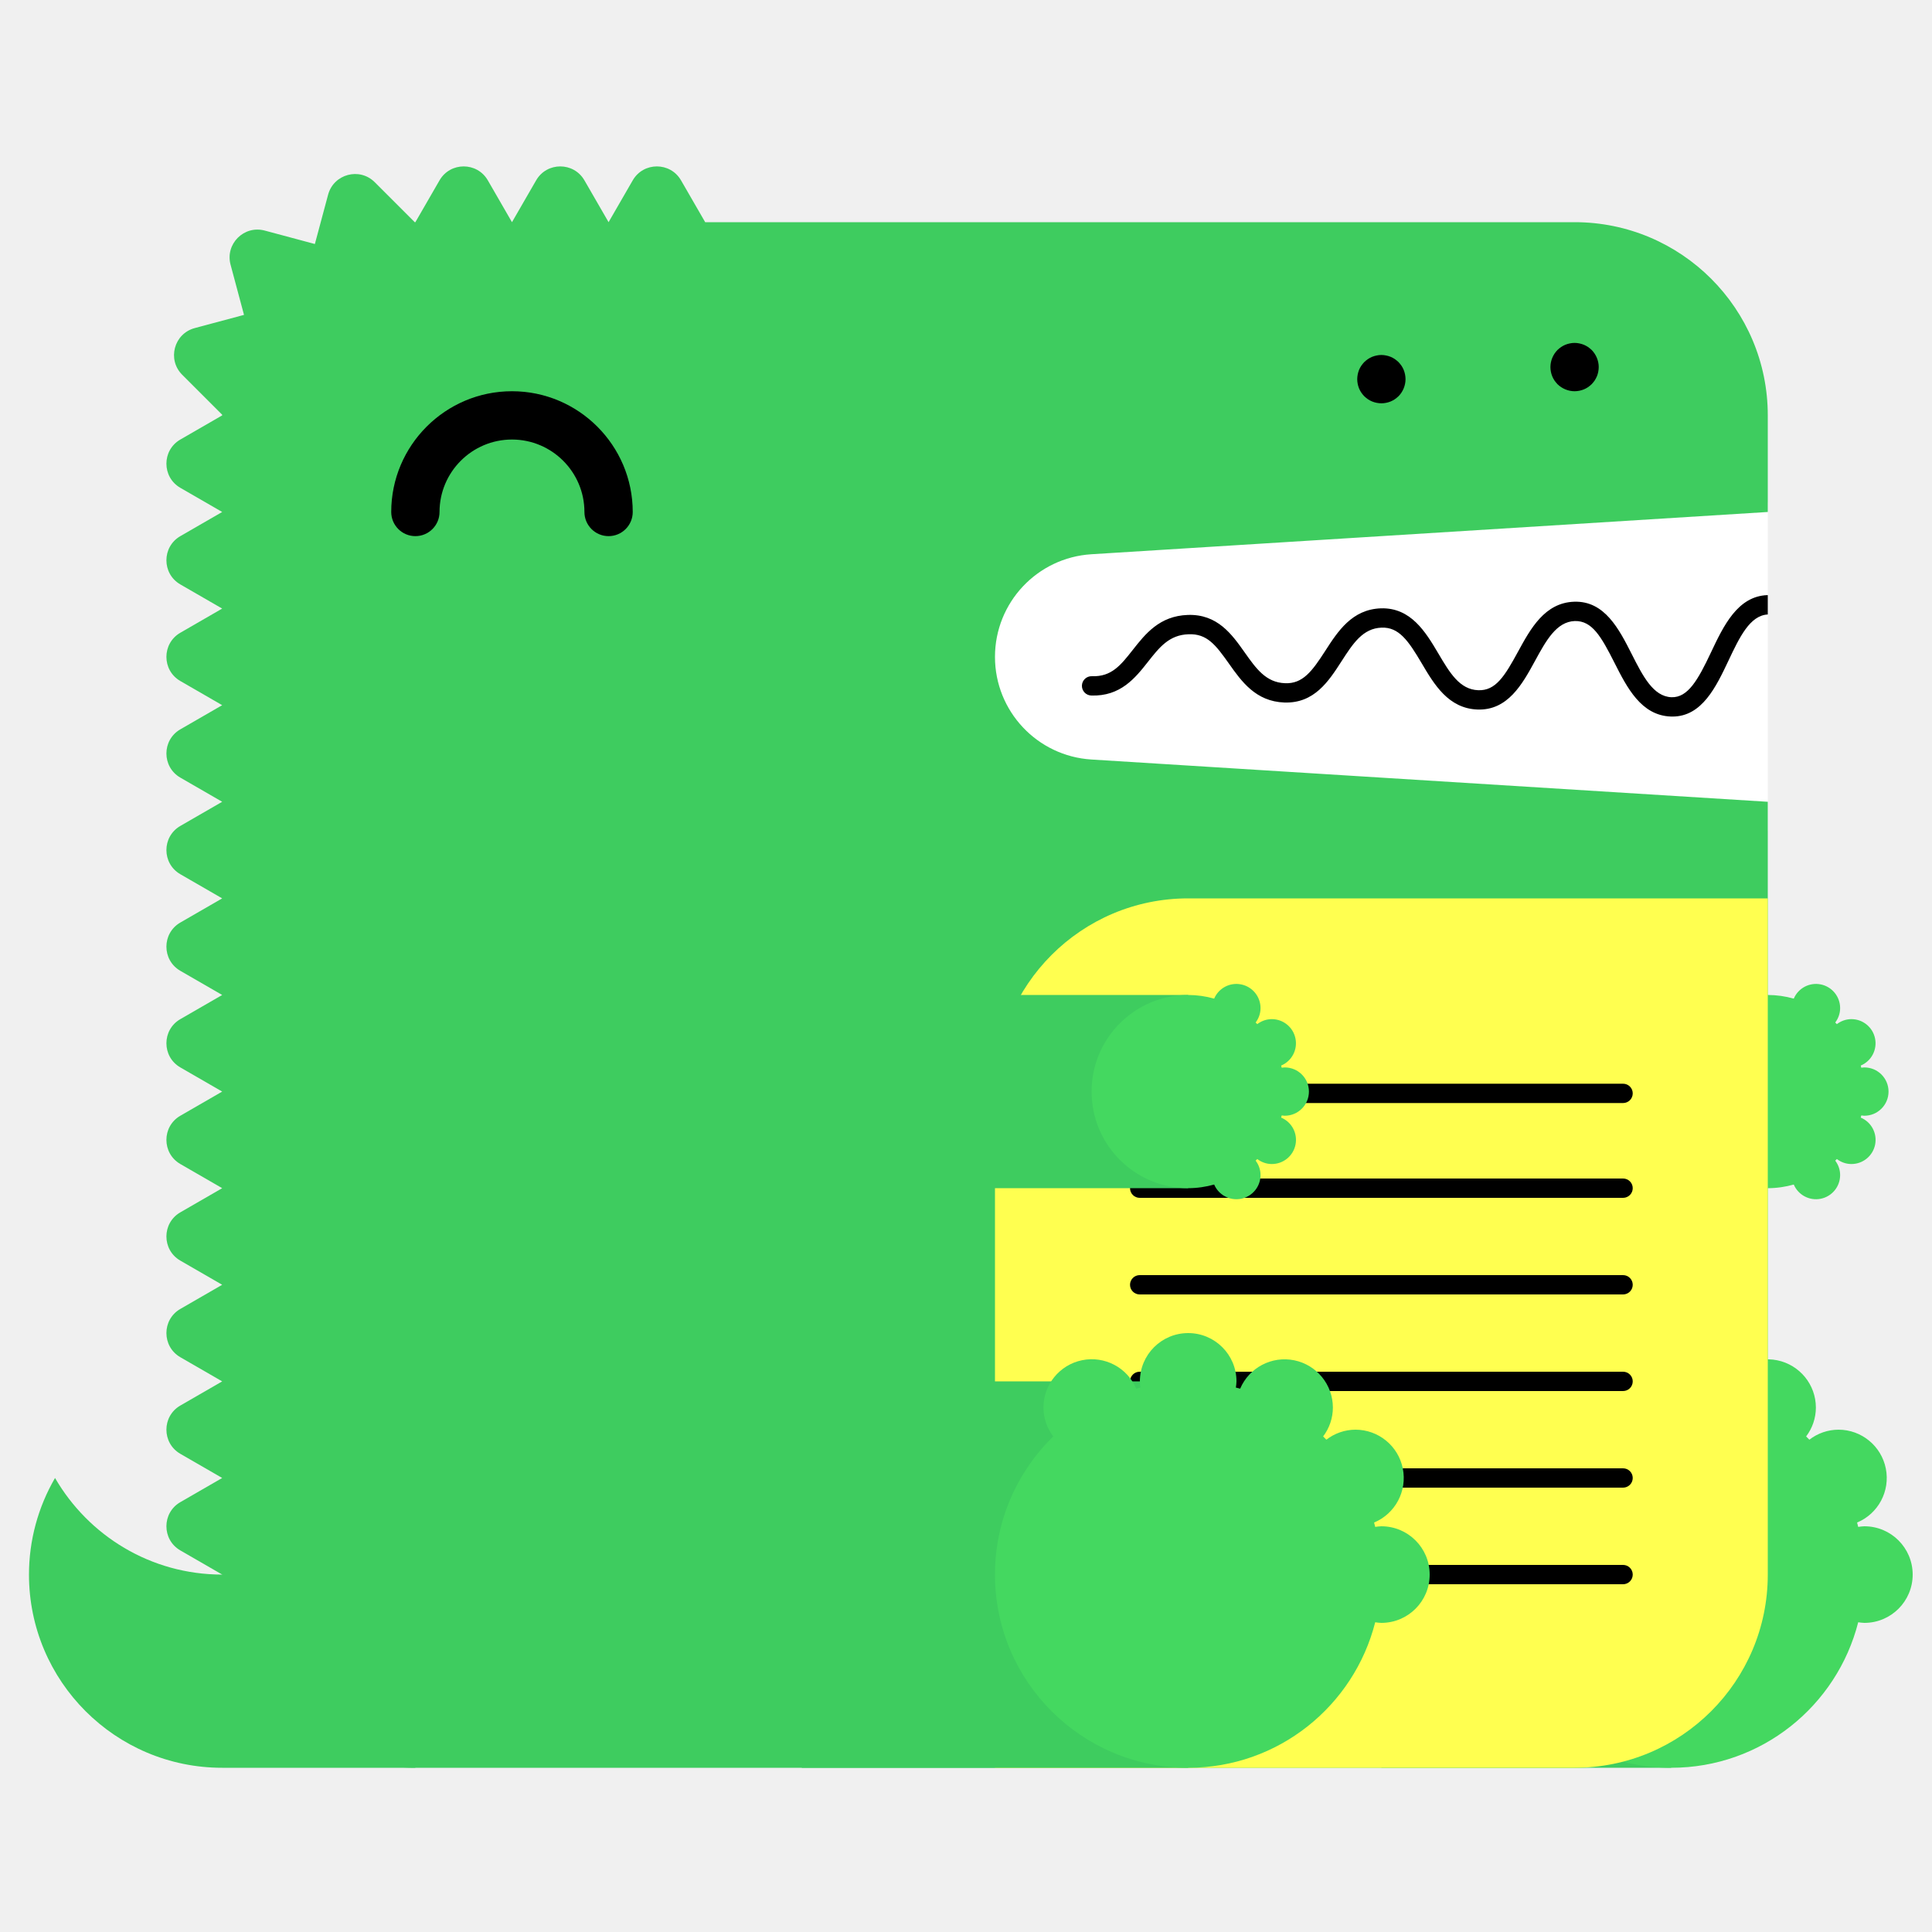
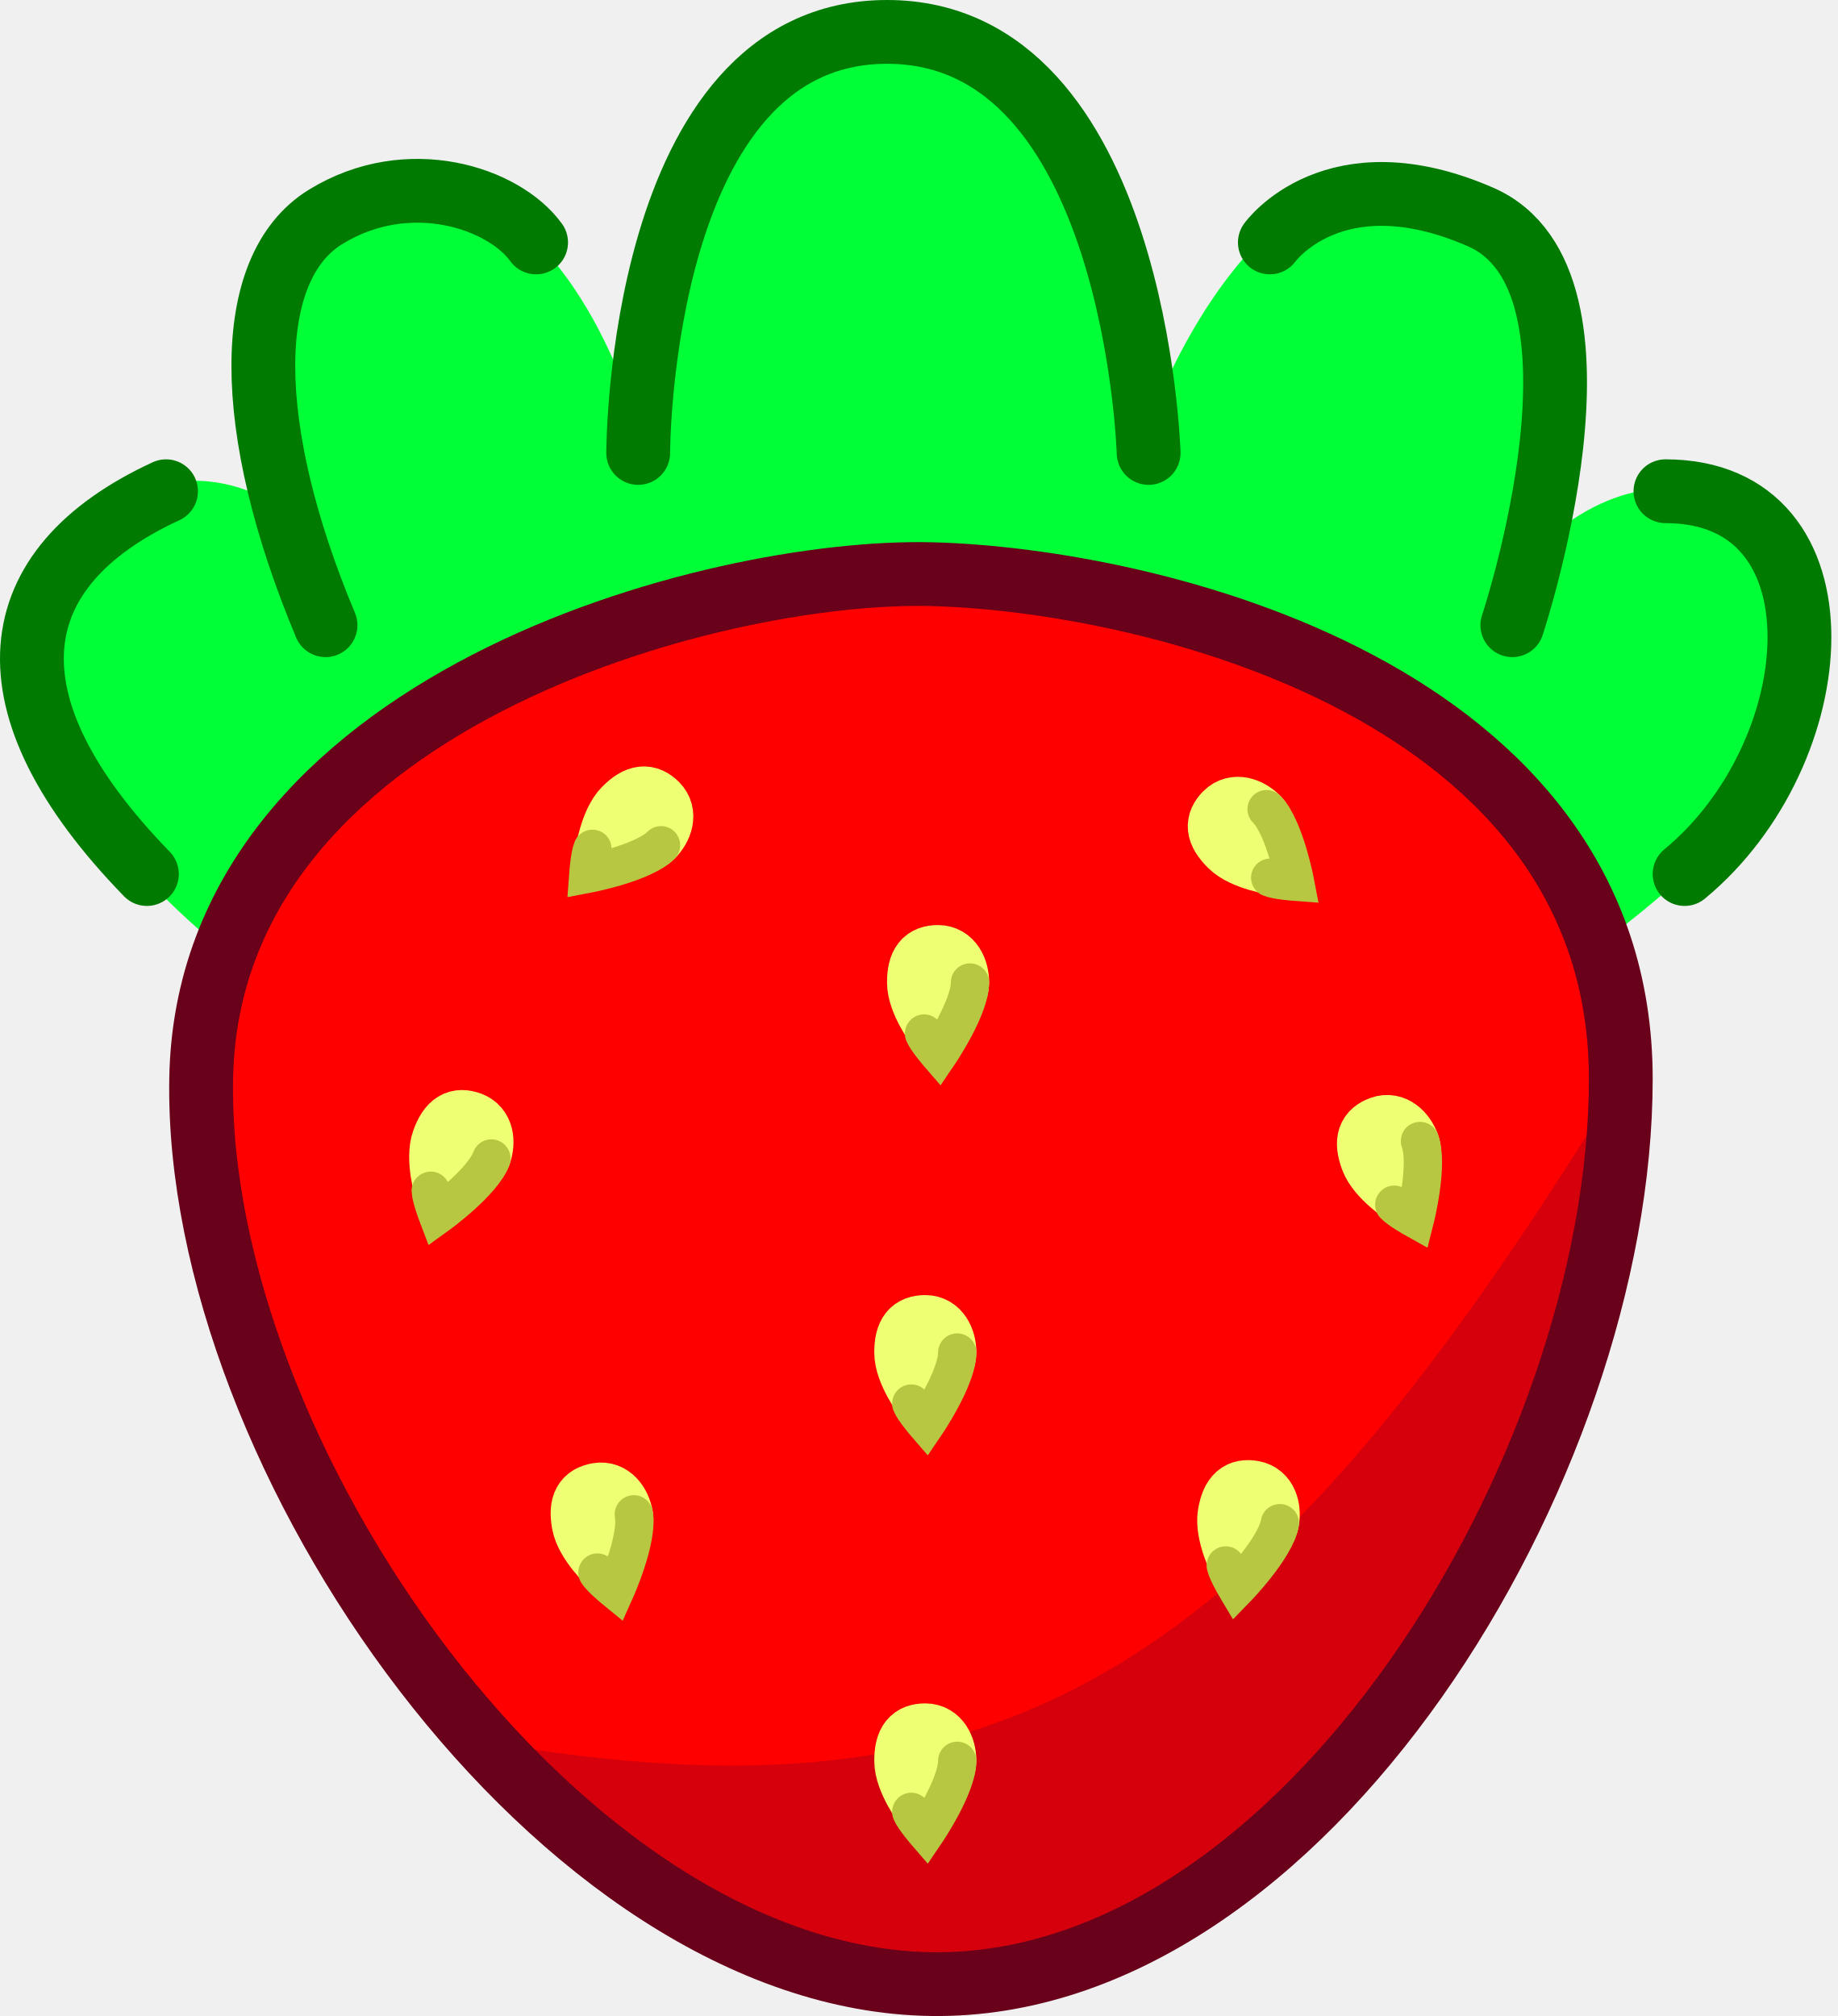
- <svg xmlns="http://www.w3.org/2000/svg" width="200" height="200" viewBox="0 0 200 200">
-   <g fill="none" fill-rule="evenodd">
-     <path fill="#FFF" d="M99 52h84v34H99z" />
-     <path d="M23 163c-7.398 0-13.843-4.027-17.303-10A19.886 19.886 0 0 0 3 163c0 11.046 8.954 20 20 20h20v-20H23z" fill="#3ECC5F" />
-     <path d="M112.98 57.376L183 53V43c0-11.046-8.954-20-20-20H73l-2.5-4.33c-1.112-1.925-3.889-1.925-5 0L63 23l-2.5-4.33c-1.111-1.925-3.889-1.925-5 0L53 23l-2.5-4.33c-1.111-1.925-3.889-1.925-5 0L43 23c-.022 0-.042.003-.065.003l-4.142-4.141c-1.57-1.571-4.252-.853-4.828 1.294l-1.369 5.104-5.192-1.392c-2.148-.575-4.111 1.389-3.535 3.536l1.39 5.193-5.102 1.367c-2.148.576-2.867 3.259-1.296 4.83l4.142 4.142c0 .021-.003.042-.003.064l-4.33 2.5c-1.925 1.111-1.925 3.889 0 5L23 53l-4.33 2.5c-1.925 1.111-1.925 3.889 0 5L23 63l-4.33 2.5c-1.925 1.111-1.925 3.889 0 5L23 73l-4.33 2.5c-1.925 1.111-1.925 3.889 0 5L23 83l-4.33 2.5c-1.925 1.111-1.925 3.889 0 5L23 93l-4.33 2.5c-1.925 1.111-1.925 3.889 0 5L23 103l-4.33 2.5c-1.925 1.111-1.925 3.889 0 5L23 113l-4.33 2.5c-1.925 1.111-1.925 3.889 0 5L23 123l-4.33 2.5c-1.925 1.111-1.925 3.889 0 5L23 133l-4.33 2.5c-1.925 1.111-1.925 3.889 0 5L23 143l-4.33 2.5c-1.925 1.111-1.925 3.889 0 5L23 153l-4.33 2.5c-1.925 1.111-1.925 3.889 0 5L23 163c0 11.046 8.954 20 20 20h120c11.046 0 20-8.954 20-20V83l-70.02-4.376A10.645 10.645 0 0 1 103 68c0-5.621 4.37-10.273 9.98-10.624" fill="#3ECC5F" />
-     <path fill="#3ECC5F" d="M143 183h30v-40h-30z" />
-     <path d="M193 158c-.219 0-.428.037-.639.064-.038-.15-.074-.301-.116-.451A5 5 0 0 0 190.32 148a4.96 4.96 0 0 0-3.016 1.036 26.531 26.531 0 0 0-.335-.336 4.955 4.955 0 0 0 1.011-2.987 5 5 0 0 0-9.599-1.959c-.148-.042-.297-.077-.445-.115.027-.211.064-.42.064-.639a5 5 0 0 0-5-5 5 5 0 0 0-5 5c0 .219.037.428.064.639-.148.038-.297.073-.445.115a4.998 4.998 0 0 0-9.599 1.959c0 1.125.384 2.151 1.011 2.987-3.717 3.632-6.031 8.693-6.031 14.3 0 11.046 8.954 20 20 20 9.339 0 17.16-6.41 19.361-15.064.211.027.42.064.639.064a5 5 0 0 0 5-5 5 5 0 0 0-5-5" fill="#44D860" />
-     <path fill="#3ECC5F" d="M153 123h30v-20h-30z" />
-     <path d="M193 115.5a2.5 2.5 0 1 0 0-5c-.109 0-.214.019-.319.032-.02-.075-.037-.15-.058-.225a2.501 2.501 0 0 0-.963-4.807c-.569 0-1.088.197-1.508.518a6.653 6.653 0 0 0-.168-.168c.314-.417.506-.931.506-1.494a2.5 2.5 0 0 0-4.8-.979A9.987 9.987 0 0 0 183 103c-5.522 0-10 4.478-10 10s4.478 10 10 10c.934 0 1.833-.138 2.69-.377a2.5 2.5 0 0 0 4.8-.979c0-.563-.192-1.077-.506-1.494.057-.055.113-.111.168-.168.42.321.939.518 1.508.518a2.5 2.5 0 0 0 .963-4.807c.021-.074.038-.15.058-.225.105.013.21.032.319.032" fill="#44D860" />
-     <path d="M63 55.5a2.5 2.5 0 0 1-2.5-2.5c0-4.136-3.364-7.5-7.5-7.5s-7.5 3.364-7.5 7.5a2.5 2.5 0 1 1-5 0c0-6.893 5.607-12.5 12.5-12.5S65.5 46.107 65.5 53a2.5 2.5 0 0 1-2.5 2.5" fill="#000" />
-     <path d="M103 183h60c11.046 0 20-8.954 20-20V93h-60c-11.046 0-20 8.954-20 20v70z" fill="#FFFF50" />
-     <path d="M168.02 124h-50.04a1 1 0 1 1 0-2h50.04a1 1 0 1 1 0 2m0 20h-50.04a1 1 0 1 1 0-2h50.04a1 1 0 1 1 0 2m0 20h-50.04a1 1 0 1 1 0-2h50.04a1 1 0 1 1 0 2m0-49.814h-50.04a1 1 0 1 1 0-2h50.04a1 1 0 1 1 0 2m0 19.814h-50.04a1 1 0 1 1 0-2h50.04a1 1 0 1 1 0 2m0 20h-50.04a1 1 0 1 1 0-2h50.04a1 1 0 1 1 0 2M183 61.611c-.012 0-.022-.006-.034-.005-3.09.105-4.552 3.196-5.842 5.923-1.346 2.85-2.387 4.703-4.093 4.647-1.889-.068-2.969-2.202-4.113-4.46-1.314-2.594-2.814-5.536-5.963-5.426-3.046.104-4.513 2.794-5.807 5.167-1.377 2.528-2.314 4.065-4.121 3.994-1.927-.07-2.951-1.805-4.136-3.813-1.321-2.236-2.848-4.75-5.936-4.664-2.994.103-4.465 2.385-5.763 4.4-1.373 2.13-2.335 3.428-4.165 3.351-1.973-.07-2.992-1.51-4.171-3.177-1.324-1.873-2.816-3.993-5.895-3.89-2.928.1-4.399 1.97-5.696 3.618-1.232 1.564-2.194 2.802-4.229 2.724a1 1 0 0 0-.072 2c3.017.101 4.545-1.8 5.872-3.487 1.177-1.496 2.193-2.787 4.193-2.855 1.926-.082 2.829 1.115 4.195 3.045 1.297 1.834 2.769 3.914 5.731 4.021 3.103.104 4.596-2.215 5.918-4.267 1.182-1.834 2.202-3.417 4.15-3.484 1.793-.067 2.769 1.35 4.145 3.681 1.297 2.197 2.766 4.686 5.787 4.796 3.125.108 4.634-2.62 5.949-5.035 1.139-2.088 2.214-4.06 4.119-4.126 1.793-.042 2.728 1.595 4.111 4.33 1.292 2.553 2.757 5.445 5.825 5.556l.169.003c3.064 0 4.518-3.075 5.805-5.794 1.139-2.41 2.217-4.68 4.067-4.773v-2z" fill="#000" />
-     <path fill="#3ECC5F" d="M83 183h40v-40H83z" />
-     <path d="M143 158c-.219 0-.428.037-.639.064-.038-.15-.074-.301-.116-.451A5 5 0 0 0 140.32 148a4.96 4.96 0 0 0-3.016 1.036 26.531 26.531 0 0 0-.335-.336 4.955 4.955 0 0 0 1.011-2.987 5 5 0 0 0-9.599-1.959c-.148-.042-.297-.077-.445-.115.027-.211.064-.42.064-.639a5 5 0 0 0-5-5 5 5 0 0 0-5 5c0 .219.037.428.064.639-.148.038-.297.073-.445.115a4.998 4.998 0 0 0-9.599 1.959c0 1.125.384 2.151 1.011 2.987-3.717 3.632-6.031 8.693-6.031 14.3 0 11.046 8.954 20 20 20 9.339 0 17.16-6.41 19.361-15.064.211.027.42.064.639.064a5 5 0 0 0 5-5 5 5 0 0 0-5-5" fill="#44D860" />
-     <path fill="#3ECC5F" d="M83 123h40v-20H83z" />
-     <path d="M133 115.5a2.5 2.5 0 1 0 0-5c-.109 0-.214.019-.319.032-.02-.075-.037-.15-.058-.225a2.501 2.501 0 0 0-.963-4.807c-.569 0-1.088.197-1.508.518a6.653 6.653 0 0 0-.168-.168c.314-.417.506-.931.506-1.494a2.5 2.5 0 0 0-4.8-.979A9.987 9.987 0 0 0 123 103c-5.522 0-10 4.478-10 10s4.478 10 10 10c.934 0 1.833-.138 2.69-.377a2.5 2.5 0 0 0 4.8-.979c0-.563-.192-1.077-.506-1.494.057-.055.113-.111.168-.168.42.321.939.518 1.508.518a2.5 2.5 0 0 0 .963-4.807c.021-.074.038-.15.058-.225.105.013.21.032.319.032" fill="#44D860" />
-     <path d="M143 41.75c-.16 0-.33-.02-.49-.05a2.52 2.52 0 0 1-.47-.14c-.15-.06-.29-.14-.431-.23-.13-.09-.259-.2-.38-.31-.109-.12-.219-.24-.309-.38s-.17-.28-.231-.43a2.619 2.619 0 0 1-.189-.96c0-.16.02-.33.05-.49.03-.16.08-.31.139-.47.061-.15.141-.29.231-.43.09-.13.2-.26.309-.38.121-.11.25-.22.38-.31.141-.09.281-.17.431-.23.149-.06.31-.11.47-.14.32-.07.65-.07.98 0 .159.03.32.08.47.14.149.06.29.14.43.23.13.09.259.2.38.31.11.12.22.25.31.38.09.14.17.28.23.43.06.16.11.31.14.47.029.16.05.33.05.49 0 .66-.271 1.31-.73 1.77-.121.11-.25.22-.38.31-.14.09-.281.17-.43.23a2.565 2.565 0 0 1-.96.19m20-1.25c-.66 0-1.3-.27-1.771-.73a3.802 3.802 0 0 1-.309-.38c-.09-.14-.17-.28-.231-.43a2.619 2.619 0 0 1-.189-.96c0-.66.27-1.3.729-1.77.121-.11.25-.22.38-.31.141-.09.281-.17.431-.23.149-.06.31-.11.47-.14.32-.07.66-.07.98 0 .159.03.32.08.47.14.149.06.29.14.43.23.13.09.259.2.38.31.459.47.73 1.11.73 1.77 0 .16-.021.33-.05.49-.03.16-.08.32-.14.47-.07.15-.14.29-.23.43-.09.13-.2.26-.31.38-.121.11-.25.22-.38.31-.14.09-.281.17-.43.23a2.565 2.565 0 0 1-.96.19" fill="#000" />
-   </g>
+ <svg xmlns="http://www.w3.org/2000/svg" width="144" height="158" viewBox="0 0 144 158" fill="none">
+   <path d="M122.511 76C122.511 76 150.511 57.877 141.011 44.788C131.511 31.699 121.011 42.5 121.011 42.5C121.011 42.5 129.011 21.093 114.011 15C99.011 8.908 90.511 32 90.511 32C90.511 32 91.511 3 70.011 2.5C48.511 2 49.511 32 49.511 32C49.511 32 43.511 12 30.511 15.5C17.511 19 22.011 39.753 22.011 39.753C22.011 39.753 11.011 32 4.511 46.5C-1.989 61 19.511 76 19.511 76H122.511Z" fill="#00FF37" />
+   <path d="M25.511 49C19.011 33.5 19.011 21 25.511 17C32.011 13 39.489 15.512 42.011 19M50.011 35.5C50.011 35.5 50.011 2.5 69.511 2.5C89.011 2.5 90.011 35.5 90.011 35.5M99.511 19C99.511 19 104.511 12 116.011 17C127.511 22 118.511 49 118.511 49M11.511 68.5C-1.435 55.187 0.011 44.5 13.011 38.5M130.511 38.5C145.011 38.5 143.511 59 132.011 68.5" stroke="#007A01" stroke-width="5" stroke-linecap="round" />
+   <path d="M69.508 154.982C98.64 155.376 124.758 114.988 124.758 84.558C124.758 54.127 89.6 45.433 72.522 44.998C55.444 44.563 16.267 54.997 15.765 84.558C15.263 114.119 40.376 154.588 69.508 154.982Z" fill="#FF0000" />
+   <path d="M72.511 155.5C60.107 155.332 47.243 147.374 38.011 136.5C78.961 143.651 98.418 131.088 126.511 85.5C124.011 116 101.351 155.892 72.511 155.5Z" fill="#D5000B" />
+   <path d="M127.011 84.558C127.011 114.988 102.143 155.894 73.011 155.5C43.88 155.106 15.262 114.119 15.765 84.558C16.267 54.997 55.934 44.565 73.011 45C90.089 45.435 127.011 54.127 127.011 84.558Z" stroke="#69011A" stroke-width="5" />
+   <path d="M48.684 118.854C48.857 119.839 47.814 122.561 47.814 122.561C47.814 122.561 45.99 120.852 45.729 119.375C45.469 117.897 45.874 117.318 46.859 117.145C47.844 116.971 48.51 117.869 48.684 118.854Z" stroke="#EFFF73" stroke-width="5" />
+   <path d="M49.669 118.68C50.016 120.65 48.228 124.62 48.228 124.62C48.228 124.62 47.102 123.702 46.818 123.244" stroke="#B7C741" stroke-width="3" stroke-linecap="round" />
+   <path d="M99.309 119.201C99.135 120.186 97.224 122.387 97.224 122.387C97.224 122.387 96.094 120.157 96.354 118.68C96.615 117.203 97.194 116.797 98.179 116.971C99.164 117.145 99.482 118.216 99.309 119.201Z" stroke="#EFFF73" stroke-width="5" />
+   <path d="M100.294 119.375C99.946 121.344 96.908 124.464 96.908 124.464C96.908 124.464 96.164 123.216 96.054 122.689" stroke="#B7C741" stroke-width="3" stroke-linecap="round" />
+   <path d="M51.093 65.535C50.385 66.243 47.557 66.95 47.557 66.95C47.557 66.95 47.91 64.475 48.971 63.414C50.032 62.354 50.739 62.354 51.446 63.061C52.153 63.768 51.8 64.828 51.093 65.535Z" stroke="#EFFF73" stroke-width="5" />
+   <path d="M51.8 66.243C50.385 67.657 46.107 68.47 46.107 68.47C46.107 68.47 46.214 67.02 46.426 66.525" stroke="#B7C741" stroke-width="3" stroke-linecap="round" />
+   <path d="M98.547 64.121C99.254 64.828 99.961 67.657 99.961 67.657C99.961 67.657 97.486 67.303 96.426 66.243C95.365 65.182 95.365 64.475 96.072 63.768C96.779 63.061 97.84 63.414 98.547 64.121Z" stroke="#EFFF73" stroke-width="5" />
+   <path d="M99.254 63.414C100.668 64.828 101.481 69.106 101.481 69.106C101.481 69.106 100.032 69 99.537 68.788" stroke="#B7C741" stroke-width="3" stroke-linecap="round" />
+   <path d="M37.567 90.451C37.225 91.39 34.96 93.226 34.96 93.226C34.96 93.226 34.235 90.834 34.748 89.424C35.261 88.015 35.901 87.716 36.841 88.058C37.781 88.4 37.909 89.511 37.567 90.451Z" stroke="#EFFF73" stroke-width="5" />
+   <path d="M38.506 90.793C37.822 92.672 34.289 95.217 34.289 95.217C34.289 95.217 33.772 93.858 33.755 93.32" stroke="#B7C741" stroke-width="3" stroke-linecap="round" />
+   <path d="M74.011 106C74.011 107 72.511 109.5 72.511 109.5C72.511 109.5 71.011 107.5 71.011 106C71.011 104.5 71.511 104 72.511 104C73.511 104 74.011 105 74.011 106Z" stroke="#EFFF73" stroke-width="5" />
+   <path d="M75.011 106C75.011 108 72.561 111.6 72.561 111.6C72.561 111.6 71.611 110.5 71.411 110" stroke="#B7C741" stroke-width="3" stroke-linecap="round" />
+   <path d="M110.335 89.766C110.677 90.706 110.123 93.569 110.123 93.569C110.123 93.569 108.029 92.202 107.516 90.793C107.003 89.383 107.302 88.742 108.242 88.4C109.182 88.058 109.993 88.827 110.335 89.766Z" stroke="#EFFF73" stroke-width="5" />
+   <path d="M111.275 89.424C111.959 91.304 110.888 95.525 110.888 95.525C110.888 95.525 109.619 94.816 109.26 94.415" stroke="#B7C741" stroke-width="3" stroke-linecap="round" />
+   <path d="M74.011 138C74.011 139 72.511 141.5 72.511 141.5C72.511 141.5 71.011 139.5 71.011 138C71.011 136.5 71.511 136 72.511 136C73.511 136 74.011 137 74.011 138Z" stroke="#EFFF73" stroke-width="5" />
+   <path d="M75.011 138C75.011 140 72.561 143.6 72.561 143.6C72.561 143.6 71.611 142.5 71.411 142" stroke="#B7C741" stroke-width="3" stroke-linecap="round" />
+   <path d="M75.011 77C75.011 78 73.511 80.5 73.511 80.5C73.511 80.5 72.011 78.5 72.011 77C72.011 75.5 72.511 75 73.511 75C74.511 75 75.011 76 75.011 77Z" stroke="#EFFF73" stroke-width="5" />
+   <path d="M76.011 77C76.011 79 73.561 82.6 73.561 82.6C73.561 82.6 72.611 81.5 72.411 81" stroke="#B7C741" stroke-width="3" stroke-linecap="round" />
</svg>
